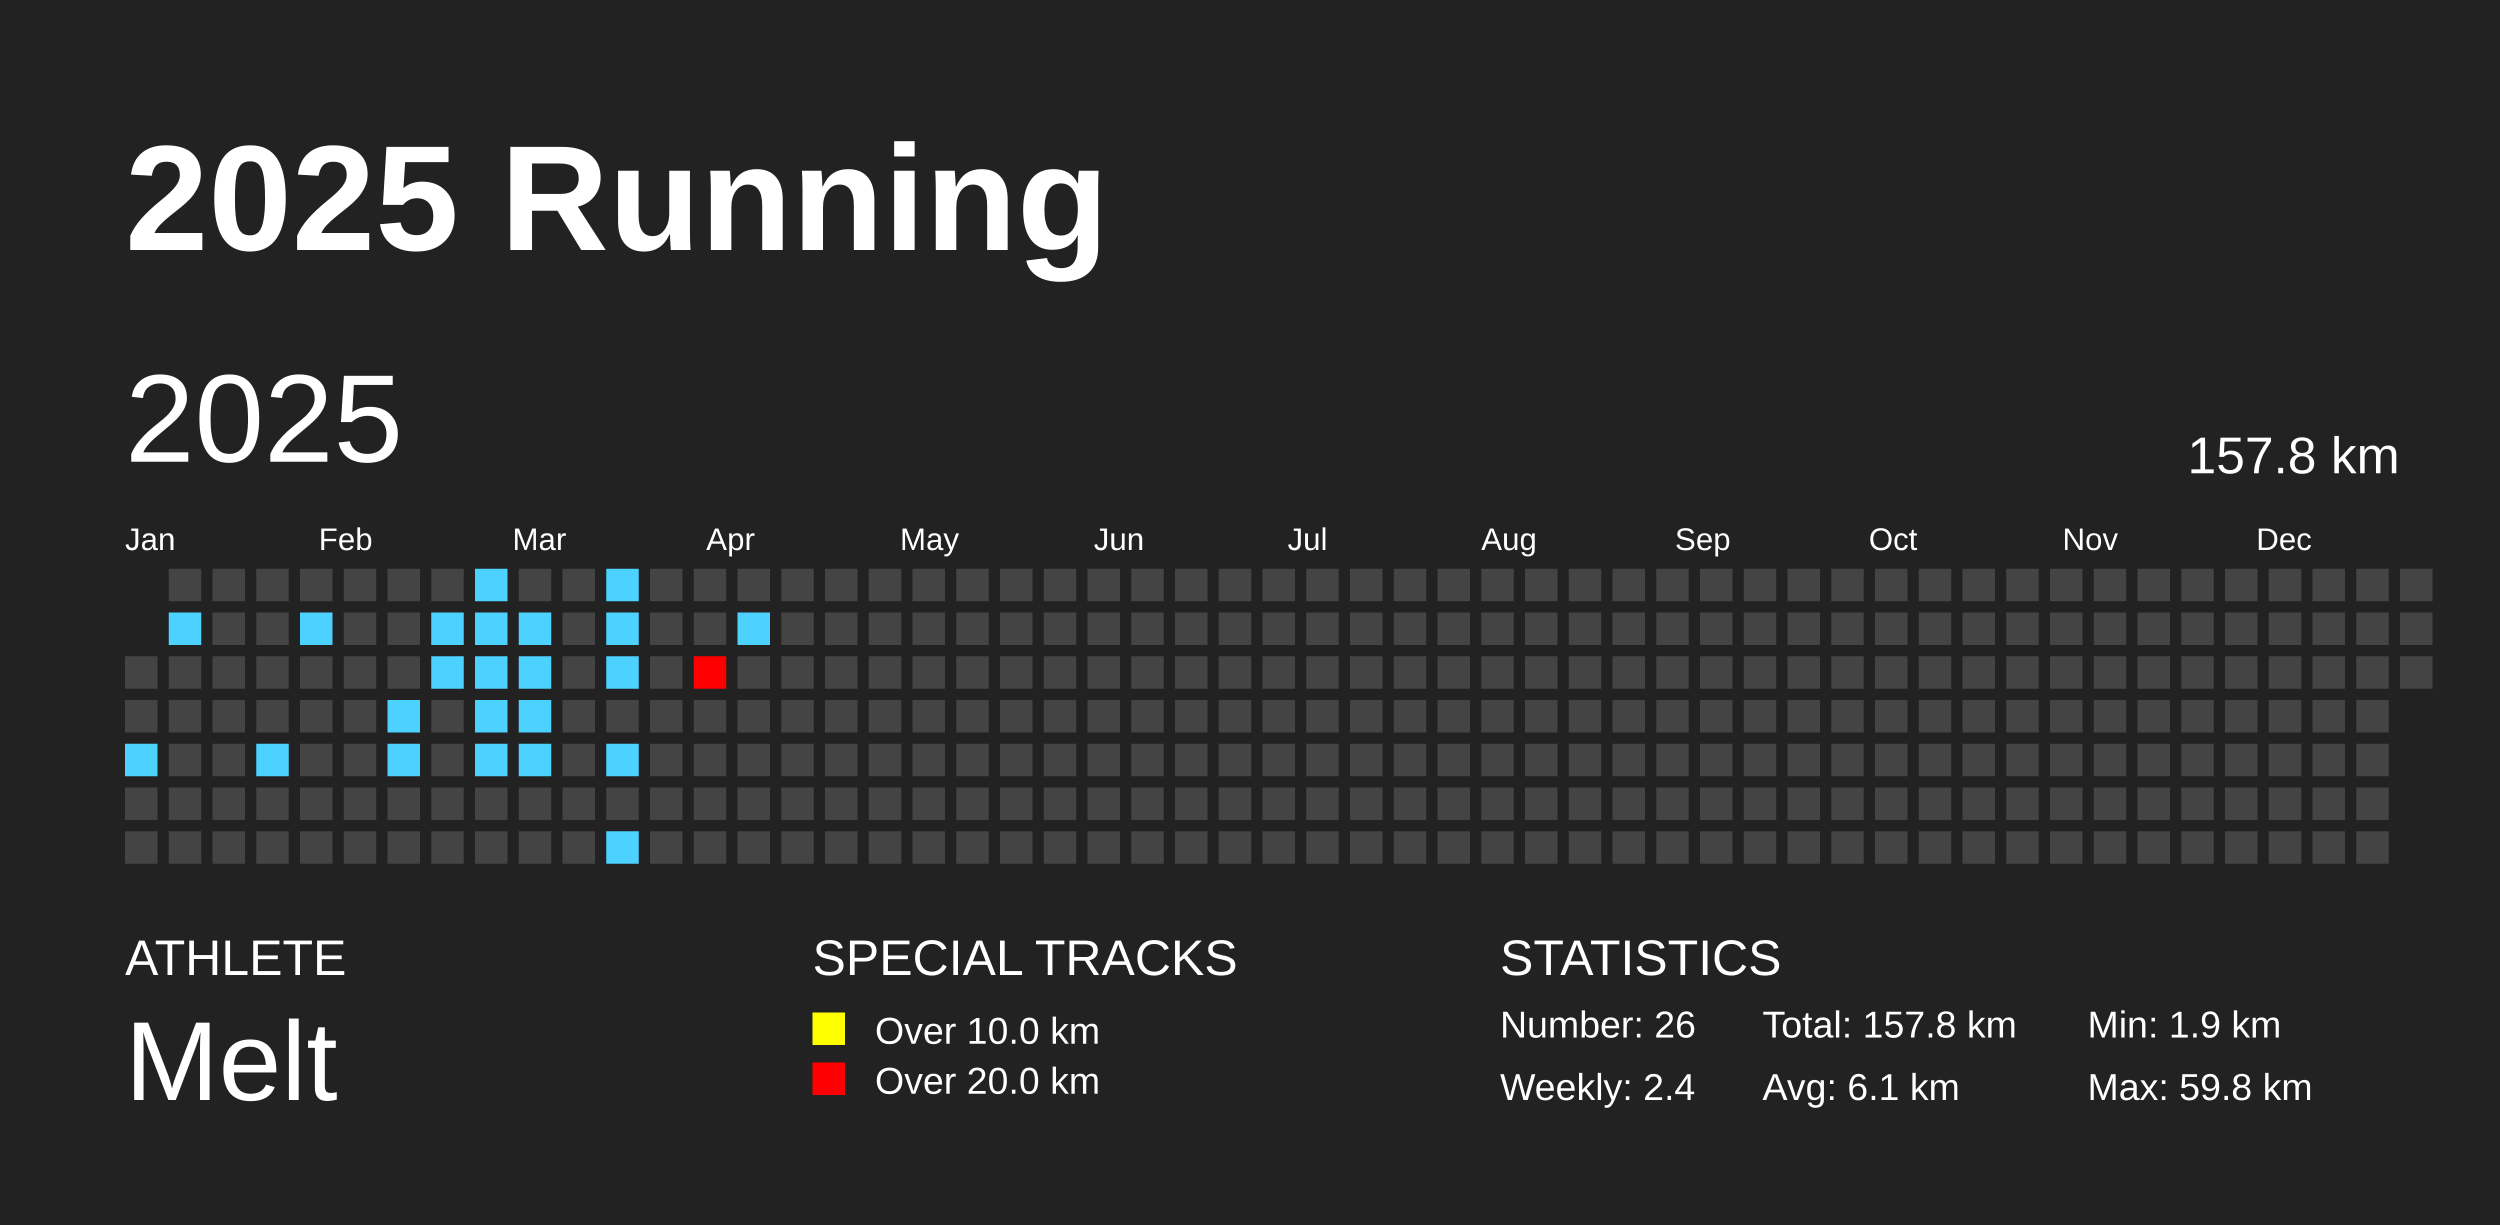
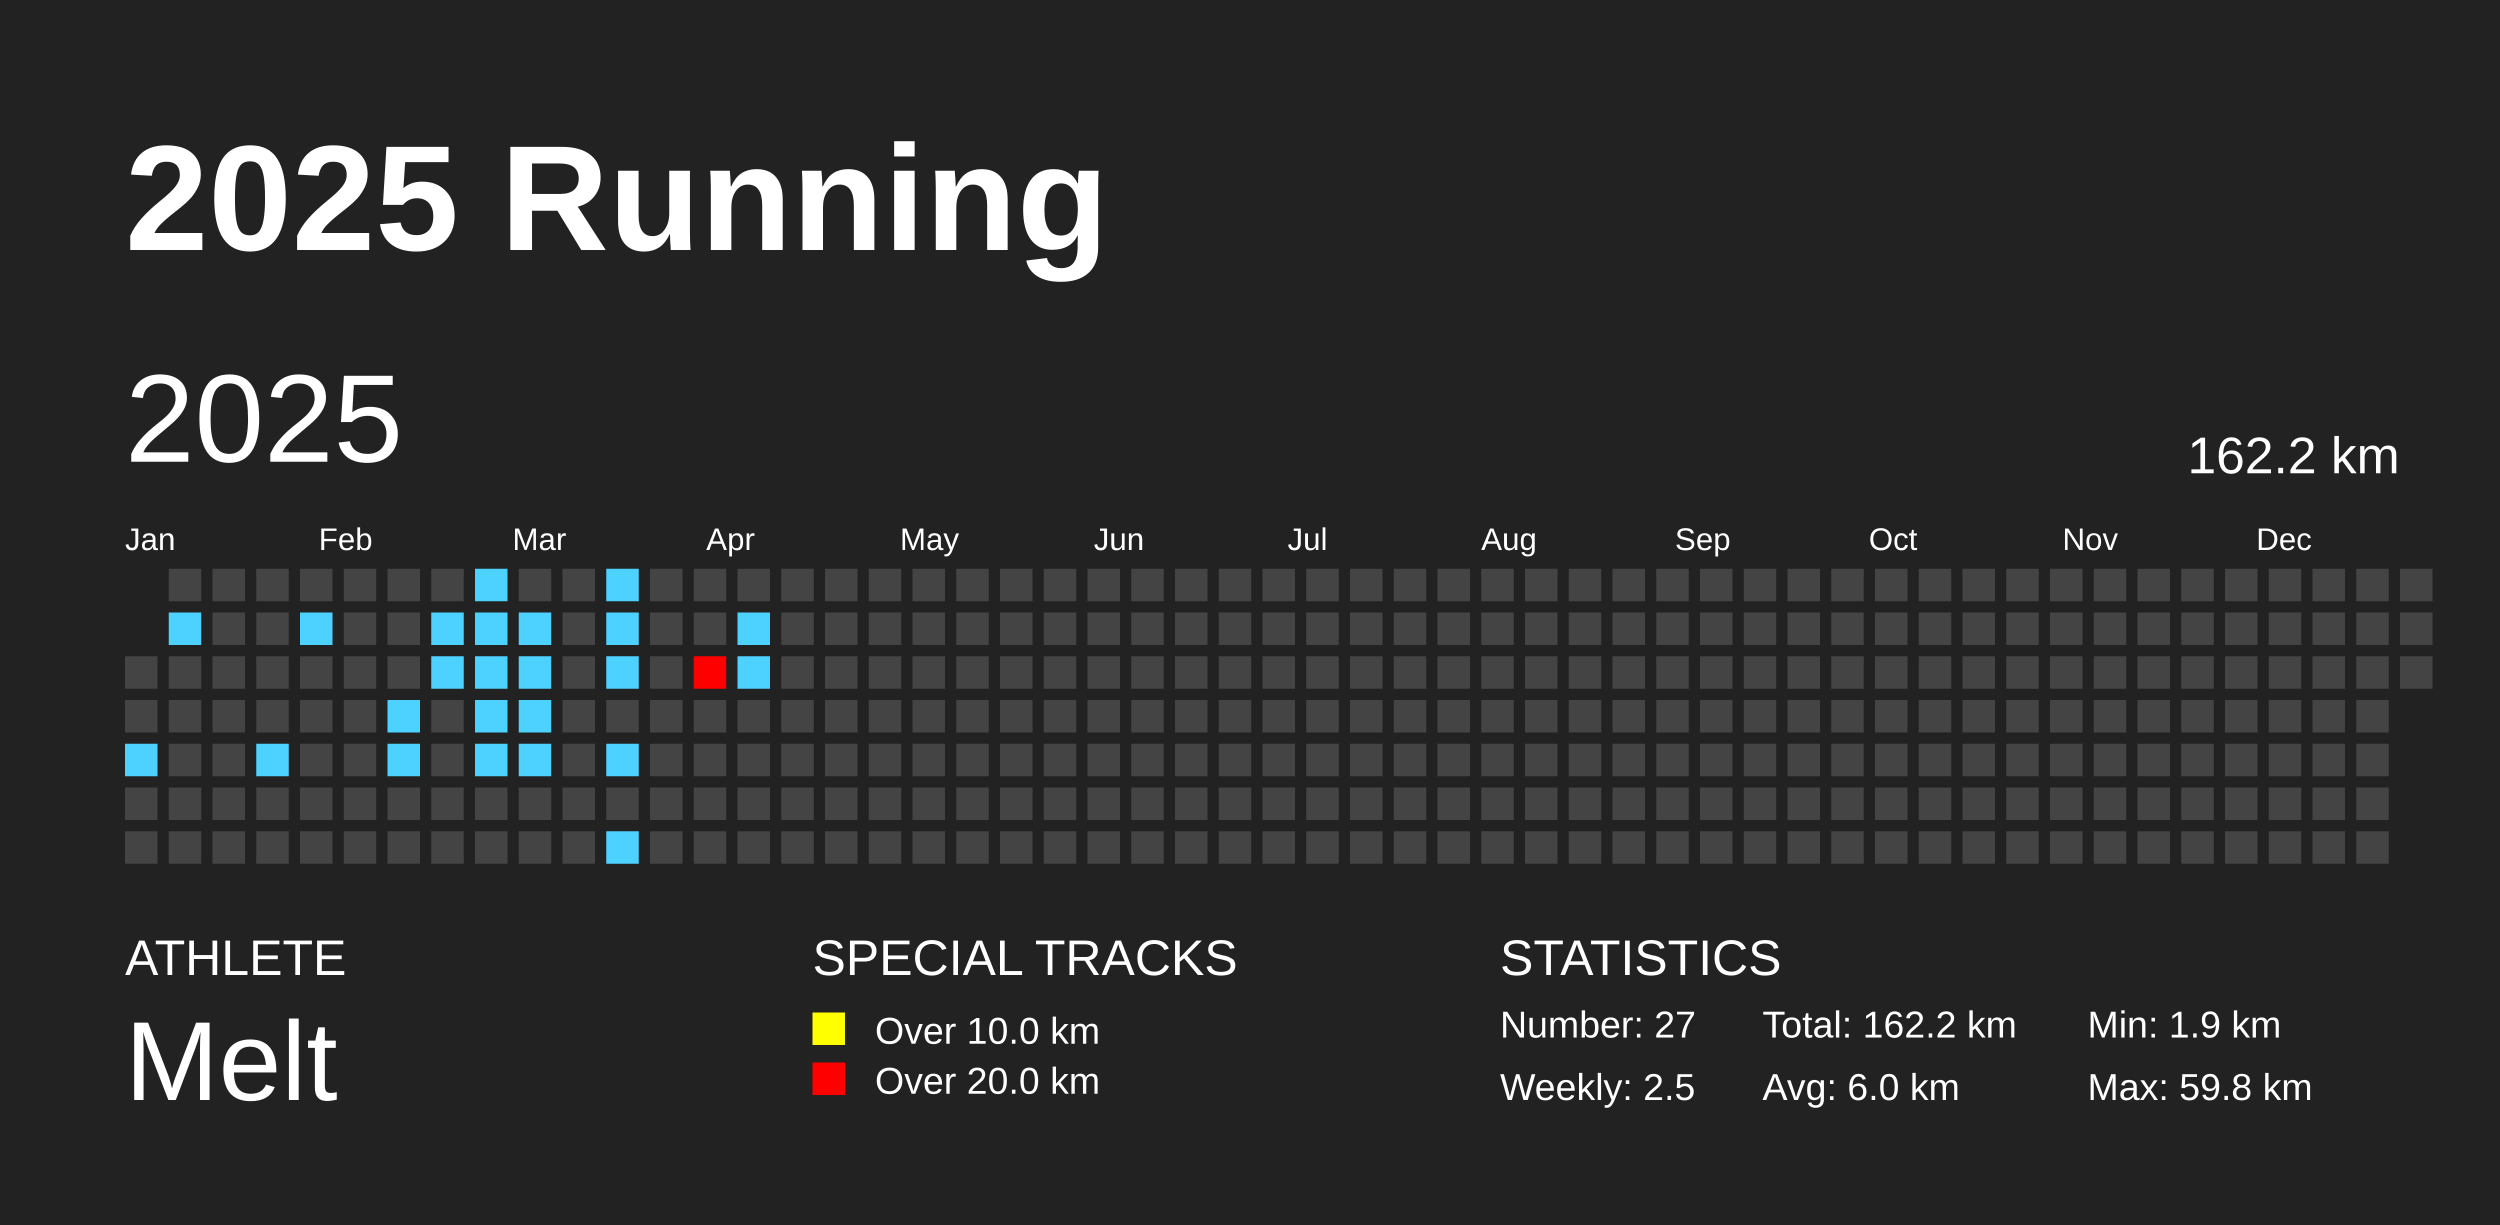
<svg xmlns="http://www.w3.org/2000/svg" baseProfile="full" height="98mm" version="1.1" viewBox="0,0,200,98" width="200mm">
  <defs />
  <rect fill="#222222" height="98" width="200" x="0" y="0" />
  <text fill="#FFFFFF" style="font-size:12px; font-family:Arial; font-weight:bold;" x="10" y="20">2025 Running</text>
  <text fill="#FFFFFF" style="font-size:4px; font-family:Arial" x="10" y="78">ATHLETE</text>
  <text fill="#FFFFFF" style="font-size:9px; font-family:Arial" x="10" y="88">Melt</text>
  <text fill="#FFFFFF" style="font-size:4px; font-family:Arial" x="65" y="78">SPECIAL TRACKS</text>
  <rect fill="yellow" height="2.6" width="2.6" x="65" y="81" />
  <text fill="#FFFFFF" style="font-size:3px; font-family:Arial" x="70" y="83.5">Over 10.0 km</text>
  <rect fill="red" height="2.6" width="2.6" x="65" y="85" />
  <text fill="#FFFFFF" style="font-size:3px; font-family:Arial" x="70" y="87.5">Over 20.0 km</text>
  <text fill="#FFFFFF" style="font-size:4px; font-family:Arial" x="120" y="78">STATISTICS</text>
-   <text fill="#FFFFFF" style="font-size:3px; font-family:Arial" x="120" y="83">Number: 26</text>
-   <text fill="#FFFFFF" style="font-size:3px; font-family:Arial" x="120" y="88">Weekly: 2.4</text>
-   <text fill="#FFFFFF" style="font-size:3px; font-family:Arial" x="141" y="83">Total: 157.8 km</text>
-   <text fill="#FFFFFF" style="font-size:3px; font-family:Arial" x="141" y="88">Avg: 6.1 km</text>
+   <text fill="#FFFFFF" style="font-size:3px; font-family:Arial" x="120" y="83">Number: 27</text>
+   <text fill="#FFFFFF" style="font-size:3px; font-family:Arial" x="120" y="88">Weekly: 2.5</text>
+   <text fill="#FFFFFF" style="font-size:3px; font-family:Arial" x="141" y="83">Total: 162.2 km</text>
+   <text fill="#FFFFFF" style="font-size:3px; font-family:Arial" x="141" y="88">Avg: 6.0 km</text>
  <text fill="#FFFFFF" style="font-size:3px; font-family:Arial" x="167" y="83">Min: 1.9 km</text>
  <text fill="#FFFFFF" style="font-size:3px; font-family:Arial" x="167" y="88">Max: 59.8 km</text>
  <text dominant-baseline="hanging" fill="#FFFFFF" style="font-size:10.0px; font-family:Arial;" x="10" y="30">2025</text>
-   <text dominant-baseline="hanging" fill="#FFFFFF" style="font-size:4.125px; font-family:Arial;" x="175" y="35">157.8 km</text>
+   <text dominant-baseline="hanging" fill="#FFFFFF" style="font-size:4.125px; font-family:Arial;" x="175" y="35">162.2 km</text>
  <text fill="#FFFFFF" style="font-size:2.5px; font-family:Arial" x="10.0" y="44">Jan</text>
  <text fill="#FFFFFF" style="font-size:2.5px; font-family:Arial" x="25.5" y="44">Feb</text>
  <text fill="#FFFFFF" style="font-size:2.5px; font-family:Arial" x="41.0" y="44">Mar</text>
  <text fill="#FFFFFF" style="font-size:2.5px; font-family:Arial" x="56.5" y="44">Apr</text>
  <text fill="#FFFFFF" style="font-size:2.5px; font-family:Arial" x="72.0" y="44">May</text>
  <text fill="#FFFFFF" style="font-size:2.5px; font-family:Arial" x="87.5" y="44">Jun</text>
  <text fill="#FFFFFF" style="font-size:2.5px; font-family:Arial" x="103.0" y="44">Jul</text>
  <text fill="#FFFFFF" style="font-size:2.5px; font-family:Arial" x="118.5" y="44">Aug</text>
  <text fill="#FFFFFF" style="font-size:2.5px; font-family:Arial" x="134.0" y="44">Sep</text>
  <text fill="#FFFFFF" style="font-size:2.5px; font-family:Arial" x="149.5" y="44">Oct</text>
  <text fill="#FFFFFF" style="font-size:2.5px; font-family:Arial" x="165.0" y="44">Nov</text>
  <text fill="#FFFFFF" style="font-size:2.5px; font-family:Arial" x="180.5" y="44">Dec</text>
  <rect fill="#444444" height="2.6" width="2.6" x="10.0" y="52.5" />
  <rect fill="#444444" height="2.6" width="2.6" x="10.0" y="56.0" />
  <rect fill="#4dd2ff" height="2.6" width="2.6" x="10.0" y="59.5" />
  <rect fill="#444444" height="2.6" width="2.6" x="10.0" y="63.0" />
  <rect fill="#444444" height="2.6" width="2.6" x="10.0" y="66.5" />
  <rect fill="#444444" height="2.6" width="2.6" x="13.5" y="45.5" />
  <rect fill="#4dd2ff" height="2.6" width="2.6" x="13.5" y="49.0" />
  <rect fill="#444444" height="2.6" width="2.6" x="13.5" y="52.5" />
  <rect fill="#444444" height="2.6" width="2.6" x="13.5" y="56.0" />
  <rect fill="#444444" height="2.6" width="2.6" x="13.5" y="59.5" />
  <rect fill="#444444" height="2.6" width="2.6" x="13.5" y="63.0" />
  <rect fill="#444444" height="2.6" width="2.6" x="13.5" y="66.5" />
  <rect fill="#444444" height="2.6" width="2.6" x="17.0" y="45.5" />
  <rect fill="#444444" height="2.6" width="2.6" x="17.0" y="49.0" />
  <rect fill="#444444" height="2.6" width="2.6" x="17.0" y="52.5" />
  <rect fill="#444444" height="2.6" width="2.6" x="17.0" y="56.0" />
  <rect fill="#444444" height="2.6" width="2.6" x="17.0" y="59.5" />
  <rect fill="#444444" height="2.6" width="2.6" x="17.0" y="63.0" />
  <rect fill="#444444" height="2.6" width="2.6" x="17.0" y="66.5" />
  <rect fill="#444444" height="2.6" width="2.6" x="20.5" y="45.5" />
  <rect fill="#444444" height="2.6" width="2.6" x="20.5" y="49.0" />
  <rect fill="#444444" height="2.6" width="2.6" x="20.5" y="52.5" />
  <rect fill="#444444" height="2.6" width="2.6" x="20.5" y="56.0" />
  <rect fill="#4dd2ff" height="2.6" width="2.6" x="20.5" y="59.5" />
  <rect fill="#444444" height="2.6" width="2.6" x="20.5" y="63.0" />
  <rect fill="#444444" height="2.6" width="2.6" x="20.5" y="66.5" />
  <rect fill="#444444" height="2.6" width="2.6" x="24.0" y="45.5" />
  <rect fill="#4dd2ff" height="2.6" width="2.6" x="24.0" y="49.0" />
  <rect fill="#444444" height="2.6" width="2.6" x="24.0" y="52.5" />
  <rect fill="#444444" height="2.6" width="2.6" x="24.0" y="56.0" />
  <rect fill="#444444" height="2.6" width="2.6" x="24.0" y="59.5" />
  <rect fill="#444444" height="2.6" width="2.6" x="24.0" y="63.0" />
  <rect fill="#444444" height="2.6" width="2.6" x="24.0" y="66.5" />
  <rect fill="#444444" height="2.6" width="2.6" x="27.5" y="45.5" />
  <rect fill="#444444" height="2.6" width="2.6" x="27.5" y="49.0" />
  <rect fill="#444444" height="2.6" width="2.6" x="27.5" y="52.5" />
  <rect fill="#444444" height="2.6" width="2.6" x="27.5" y="56.0" />
  <rect fill="#444444" height="2.6" width="2.6" x="27.5" y="59.5" />
  <rect fill="#444444" height="2.6" width="2.6" x="27.5" y="63.0" />
  <rect fill="#444444" height="2.6" width="2.6" x="27.5" y="66.5" />
  <rect fill="#444444" height="2.6" width="2.6" x="31.0" y="45.5" />
  <rect fill="#444444" height="2.6" width="2.6" x="31.0" y="49.0" />
  <rect fill="#444444" height="2.6" width="2.6" x="31.0" y="52.5" />
  <rect fill="#4dd2ff" height="2.6" width="2.6" x="31.0" y="56.0" />
  <rect fill="#4dd2ff" height="2.6" width="2.6" x="31.0" y="59.5" />
  <rect fill="#444444" height="2.6" width="2.6" x="31.0" y="63.0" />
  <rect fill="#444444" height="2.6" width="2.6" x="31.0" y="66.5" />
  <rect fill="#444444" height="2.6" width="2.6" x="34.5" y="45.5" />
  <rect fill="#4dd2ff" height="2.6" width="2.6" x="34.5" y="49.0" />
  <rect fill="#4dd2ff" height="2.6" width="2.6" x="34.5" y="52.5" />
  <rect fill="#444444" height="2.6" width="2.6" x="34.5" y="56.0" />
  <rect fill="#444444" height="2.6" width="2.6" x="34.5" y="59.5" />
  <rect fill="#444444" height="2.6" width="2.6" x="34.5" y="63.0" />
  <rect fill="#444444" height="2.6" width="2.6" x="34.5" y="66.5" />
  <rect fill="#4dd2ff" height="2.6" width="2.6" x="38.0" y="45.5" />
  <rect fill="#4dd2ff" height="2.6" width="2.6" x="38.0" y="49.0" />
  <rect fill="#4dd2ff" height="2.6" width="2.6" x="38.0" y="52.5" />
  <rect fill="#4dd2ff" height="2.6" width="2.6" x="38.0" y="56.0" />
  <rect fill="#4dd2ff" height="2.6" width="2.6" x="38.0" y="59.5" />
  <rect fill="#444444" height="2.6" width="2.6" x="38.0" y="63.0" />
  <rect fill="#444444" height="2.6" width="2.6" x="38.0" y="66.5" />
  <rect fill="#444444" height="2.6" width="2.6" x="41.5" y="45.5" />
  <rect fill="#4dd2ff" height="2.6" width="2.6" x="41.5" y="49.0" />
  <rect fill="#4dd2ff" height="2.6" width="2.6" x="41.5" y="52.5" />
  <rect fill="#4dd2ff" height="2.6" width="2.6" x="41.5" y="56.0" />
  <rect fill="#4dd2ff" height="2.6" width="2.6" x="41.5" y="59.5" />
  <rect fill="#444444" height="2.6" width="2.6" x="41.5" y="63.0" />
  <rect fill="#444444" height="2.6" width="2.6" x="41.5" y="66.5" />
  <rect fill="#444444" height="2.6" width="2.6" x="45.0" y="45.5" />
  <rect fill="#444444" height="2.6" width="2.6" x="45.0" y="49.0" />
  <rect fill="#444444" height="2.6" width="2.6" x="45.0" y="52.5" />
  <rect fill="#444444" height="2.6" width="2.6" x="45.0" y="56.0" />
  <rect fill="#444444" height="2.6" width="2.6" x="45.0" y="59.5" />
  <rect fill="#444444" height="2.6" width="2.6" x="45.0" y="63.0" />
  <rect fill="#444444" height="2.6" width="2.6" x="45.0" y="66.5" />
  <rect fill="#4dd2ff" height="2.6" width="2.6" x="48.5" y="45.5" />
  <rect fill="#4dd2ff" height="2.6" width="2.6" x="48.5" y="49.0" />
  <rect fill="#4dd2ff" height="2.6" width="2.6" x="48.5" y="52.5" />
  <rect fill="#444444" height="2.6" width="2.6" x="48.5" y="56.0" />
  <rect fill="#4dd2ff" height="2.6" width="2.6" x="48.5" y="59.5" />
  <rect fill="#444444" height="2.6" width="2.6" x="48.5" y="63.0" />
  <rect fill="#4dd2ff" height="2.6" width="2.6" x="48.5" y="66.5" />
  <rect fill="#444444" height="2.6" width="2.6" x="52.0" y="45.5" />
  <rect fill="#444444" height="2.6" width="2.6" x="52.0" y="49.0" />
  <rect fill="#444444" height="2.6" width="2.6" x="52.0" y="52.5" />
  <rect fill="#444444" height="2.6" width="2.6" x="52.0" y="56.0" />
  <rect fill="#444444" height="2.6" width="2.6" x="52.0" y="59.5" />
  <rect fill="#444444" height="2.6" width="2.6" x="52.0" y="63.0" />
  <rect fill="#444444" height="2.6" width="2.6" x="52.0" y="66.5" />
  <rect fill="#444444" height="2.6" width="2.6" x="55.5" y="45.5" />
  <rect fill="#444444" height="2.6" width="2.6" x="55.5" y="49.0" />
  <rect fill="red" height="2.6" width="2.6" x="55.5" y="52.5" />
  <rect fill="#444444" height="2.6" width="2.6" x="55.5" y="56.0" />
  <rect fill="#444444" height="2.6" width="2.6" x="55.5" y="59.5" />
  <rect fill="#444444" height="2.6" width="2.6" x="55.5" y="63.0" />
  <rect fill="#444444" height="2.6" width="2.6" x="55.5" y="66.5" />
  <rect fill="#444444" height="2.6" width="2.6" x="59.0" y="45.5" />
  <rect fill="#4dd2ff" height="2.6" width="2.6" x="59.0" y="49.0" />
-   <rect fill="#444444" height="2.6" width="2.6" x="59.0" y="52.5" />
+   <rect fill="#4dd2ff" height="2.6" width="2.6" x="59.0" y="52.5" />
  <rect fill="#444444" height="2.6" width="2.6" x="59.0" y="56.0" />
  <rect fill="#444444" height="2.6" width="2.6" x="59.0" y="59.5" />
  <rect fill="#444444" height="2.6" width="2.6" x="59.0" y="63.0" />
  <rect fill="#444444" height="2.6" width="2.6" x="59.0" y="66.5" />
  <rect fill="#444444" height="2.6" width="2.6" x="62.5" y="45.5" />
  <rect fill="#444444" height="2.6" width="2.6" x="62.5" y="49.0" />
  <rect fill="#444444" height="2.6" width="2.6" x="62.5" y="52.5" />
  <rect fill="#444444" height="2.6" width="2.6" x="62.5" y="56.0" />
  <rect fill="#444444" height="2.6" width="2.6" x="62.5" y="59.5" />
  <rect fill="#444444" height="2.6" width="2.6" x="62.5" y="63.0" />
  <rect fill="#444444" height="2.6" width="2.6" x="62.5" y="66.5" />
  <rect fill="#444444" height="2.6" width="2.6" x="66.0" y="45.5" />
  <rect fill="#444444" height="2.6" width="2.6" x="66.0" y="49.0" />
  <rect fill="#444444" height="2.6" width="2.6" x="66.0" y="52.5" />
  <rect fill="#444444" height="2.6" width="2.6" x="66.0" y="56.0" />
  <rect fill="#444444" height="2.6" width="2.6" x="66.0" y="59.5" />
  <rect fill="#444444" height="2.6" width="2.6" x="66.0" y="63.0" />
  <rect fill="#444444" height="2.6" width="2.6" x="66.0" y="66.5" />
  <rect fill="#444444" height="2.6" width="2.6" x="69.5" y="45.5" />
  <rect fill="#444444" height="2.6" width="2.6" x="69.5" y="49.0" />
  <rect fill="#444444" height="2.6" width="2.6" x="69.5" y="52.5" />
  <rect fill="#444444" height="2.6" width="2.6" x="69.5" y="56.0" />
  <rect fill="#444444" height="2.6" width="2.6" x="69.5" y="59.5" />
  <rect fill="#444444" height="2.6" width="2.6" x="69.5" y="63.0" />
  <rect fill="#444444" height="2.6" width="2.6" x="69.5" y="66.5" />
  <rect fill="#444444" height="2.6" width="2.6" x="73.0" y="45.5" />
  <rect fill="#444444" height="2.6" width="2.6" x="73.0" y="49.0" />
  <rect fill="#444444" height="2.6" width="2.6" x="73.0" y="52.5" />
  <rect fill="#444444" height="2.6" width="2.6" x="73.0" y="56.0" />
  <rect fill="#444444" height="2.6" width="2.6" x="73.0" y="59.5" />
  <rect fill="#444444" height="2.6" width="2.6" x="73.0" y="63.0" />
  <rect fill="#444444" height="2.6" width="2.6" x="73.0" y="66.5" />
  <rect fill="#444444" height="2.6" width="2.6" x="76.5" y="45.5" />
  <rect fill="#444444" height="2.6" width="2.6" x="76.5" y="49.0" />
  <rect fill="#444444" height="2.6" width="2.6" x="76.5" y="52.5" />
  <rect fill="#444444" height="2.6" width="2.6" x="76.5" y="56.0" />
  <rect fill="#444444" height="2.6" width="2.6" x="76.5" y="59.5" />
  <rect fill="#444444" height="2.6" width="2.6" x="76.5" y="63.0" />
  <rect fill="#444444" height="2.6" width="2.6" x="76.5" y="66.5" />
  <rect fill="#444444" height="2.6" width="2.6" x="80.0" y="45.5" />
  <rect fill="#444444" height="2.6" width="2.6" x="80.0" y="49.0" />
  <rect fill="#444444" height="2.6" width="2.6" x="80.0" y="52.5" />
  <rect fill="#444444" height="2.6" width="2.6" x="80.0" y="56.0" />
  <rect fill="#444444" height="2.6" width="2.6" x="80.0" y="59.5" />
  <rect fill="#444444" height="2.6" width="2.6" x="80.0" y="63.0" />
  <rect fill="#444444" height="2.6" width="2.6" x="80.0" y="66.5" />
  <rect fill="#444444" height="2.6" width="2.6" x="83.5" y="45.5" />
  <rect fill="#444444" height="2.6" width="2.6" x="83.5" y="49.0" />
  <rect fill="#444444" height="2.6" width="2.6" x="83.5" y="52.5" />
  <rect fill="#444444" height="2.6" width="2.6" x="83.5" y="56.0" />
  <rect fill="#444444" height="2.6" width="2.6" x="83.5" y="59.5" />
  <rect fill="#444444" height="2.6" width="2.6" x="83.5" y="63.0" />
  <rect fill="#444444" height="2.6" width="2.6" x="83.5" y="66.5" />
  <rect fill="#444444" height="2.6" width="2.6" x="87.0" y="45.5" />
  <rect fill="#444444" height="2.6" width="2.6" x="87.0" y="49.0" />
  <rect fill="#444444" height="2.6" width="2.6" x="87.0" y="52.5" />
  <rect fill="#444444" height="2.6" width="2.6" x="87.0" y="56.0" />
  <rect fill="#444444" height="2.6" width="2.6" x="87.0" y="59.5" />
  <rect fill="#444444" height="2.6" width="2.6" x="87.0" y="63.0" />
  <rect fill="#444444" height="2.6" width="2.6" x="87.0" y="66.5" />
  <rect fill="#444444" height="2.6" width="2.6" x="90.5" y="45.5" />
  <rect fill="#444444" height="2.6" width="2.6" x="90.5" y="49.0" />
  <rect fill="#444444" height="2.6" width="2.6" x="90.5" y="52.5" />
  <rect fill="#444444" height="2.6" width="2.6" x="90.5" y="56.0" />
  <rect fill="#444444" height="2.6" width="2.6" x="90.5" y="59.5" />
  <rect fill="#444444" height="2.6" width="2.6" x="90.5" y="63.0" />
  <rect fill="#444444" height="2.6" width="2.6" x="90.5" y="66.5" />
  <rect fill="#444444" height="2.6" width="2.6" x="94.0" y="45.5" />
  <rect fill="#444444" height="2.6" width="2.6" x="94.0" y="49.0" />
  <rect fill="#444444" height="2.6" width="2.6" x="94.0" y="52.5" />
  <rect fill="#444444" height="2.6" width="2.6" x="94.0" y="56.0" />
  <rect fill="#444444" height="2.6" width="2.6" x="94.0" y="59.5" />
  <rect fill="#444444" height="2.6" width="2.6" x="94.0" y="63.0" />
  <rect fill="#444444" height="2.6" width="2.6" x="94.0" y="66.5" />
  <rect fill="#444444" height="2.6" width="2.6" x="97.5" y="45.5" />
  <rect fill="#444444" height="2.6" width="2.6" x="97.5" y="49.0" />
  <rect fill="#444444" height="2.6" width="2.6" x="97.5" y="52.5" />
  <rect fill="#444444" height="2.6" width="2.6" x="97.5" y="56.0" />
  <rect fill="#444444" height="2.6" width="2.6" x="97.5" y="59.5" />
  <rect fill="#444444" height="2.6" width="2.6" x="97.5" y="63.0" />
  <rect fill="#444444" height="2.6" width="2.6" x="97.5" y="66.5" />
  <rect fill="#444444" height="2.6" width="2.6" x="101.0" y="45.5" />
  <rect fill="#444444" height="2.6" width="2.6" x="101.0" y="49.0" />
  <rect fill="#444444" height="2.6" width="2.6" x="101.0" y="52.5" />
  <rect fill="#444444" height="2.6" width="2.6" x="101.0" y="56.0" />
  <rect fill="#444444" height="2.6" width="2.6" x="101.0" y="59.5" />
  <rect fill="#444444" height="2.6" width="2.6" x="101.0" y="63.0" />
  <rect fill="#444444" height="2.6" width="2.6" x="101.0" y="66.5" />
  <rect fill="#444444" height="2.6" width="2.6" x="104.5" y="45.5" />
  <rect fill="#444444" height="2.6" width="2.6" x="104.5" y="49.0" />
  <rect fill="#444444" height="2.6" width="2.6" x="104.5" y="52.5" />
  <rect fill="#444444" height="2.6" width="2.6" x="104.5" y="56.0" />
  <rect fill="#444444" height="2.6" width="2.6" x="104.5" y="59.5" />
  <rect fill="#444444" height="2.6" width="2.6" x="104.5" y="63.0" />
  <rect fill="#444444" height="2.6" width="2.6" x="104.5" y="66.5" />
  <rect fill="#444444" height="2.6" width="2.6" x="108.0" y="45.5" />
  <rect fill="#444444" height="2.6" width="2.6" x="108.0" y="49.0" />
  <rect fill="#444444" height="2.6" width="2.6" x="108.0" y="52.5" />
  <rect fill="#444444" height="2.6" width="2.6" x="108.0" y="56.0" />
  <rect fill="#444444" height="2.6" width="2.6" x="108.0" y="59.5" />
  <rect fill="#444444" height="2.6" width="2.6" x="108.0" y="63.0" />
  <rect fill="#444444" height="2.6" width="2.6" x="108.0" y="66.5" />
  <rect fill="#444444" height="2.6" width="2.6" x="111.5" y="45.5" />
  <rect fill="#444444" height="2.6" width="2.6" x="111.5" y="49.0" />
  <rect fill="#444444" height="2.6" width="2.6" x="111.5" y="52.5" />
  <rect fill="#444444" height="2.6" width="2.6" x="111.5" y="56.0" />
  <rect fill="#444444" height="2.6" width="2.6" x="111.5" y="59.5" />
  <rect fill="#444444" height="2.6" width="2.6" x="111.5" y="63.0" />
  <rect fill="#444444" height="2.6" width="2.6" x="111.5" y="66.5" />
  <rect fill="#444444" height="2.6" width="2.6" x="115.0" y="45.5" />
  <rect fill="#444444" height="2.6" width="2.6" x="115.0" y="49.0" />
  <rect fill="#444444" height="2.6" width="2.6" x="115.0" y="52.5" />
  <rect fill="#444444" height="2.6" width="2.6" x="115.0" y="56.0" />
  <rect fill="#444444" height="2.6" width="2.6" x="115.0" y="59.5" />
  <rect fill="#444444" height="2.6" width="2.6" x="115.0" y="63.0" />
  <rect fill="#444444" height="2.6" width="2.6" x="115.0" y="66.5" />
  <rect fill="#444444" height="2.6" width="2.6" x="118.5" y="45.5" />
  <rect fill="#444444" height="2.6" width="2.6" x="118.5" y="49.0" />
  <rect fill="#444444" height="2.6" width="2.6" x="118.5" y="52.5" />
  <rect fill="#444444" height="2.6" width="2.6" x="118.5" y="56.0" />
  <rect fill="#444444" height="2.6" width="2.6" x="118.5" y="59.5" />
  <rect fill="#444444" height="2.6" width="2.6" x="118.5" y="63.0" />
  <rect fill="#444444" height="2.6" width="2.6" x="118.5" y="66.5" />
  <rect fill="#444444" height="2.6" width="2.6" x="122.0" y="45.5" />
  <rect fill="#444444" height="2.6" width="2.6" x="122.0" y="49.0" />
  <rect fill="#444444" height="2.6" width="2.6" x="122.0" y="52.5" />
  <rect fill="#444444" height="2.6" width="2.6" x="122.0" y="56.0" />
  <rect fill="#444444" height="2.6" width="2.6" x="122.0" y="59.5" />
  <rect fill="#444444" height="2.6" width="2.6" x="122.0" y="63.0" />
  <rect fill="#444444" height="2.6" width="2.6" x="122.0" y="66.5" />
  <rect fill="#444444" height="2.6" width="2.6" x="125.5" y="45.5" />
  <rect fill="#444444" height="2.6" width="2.6" x="125.5" y="49.0" />
  <rect fill="#444444" height="2.6" width="2.6" x="125.5" y="52.5" />
  <rect fill="#444444" height="2.6" width="2.6" x="125.5" y="56.0" />
  <rect fill="#444444" height="2.6" width="2.6" x="125.5" y="59.5" />
  <rect fill="#444444" height="2.6" width="2.6" x="125.5" y="63.0" />
  <rect fill="#444444" height="2.6" width="2.6" x="125.5" y="66.5" />
  <rect fill="#444444" height="2.6" width="2.6" x="129.0" y="45.5" />
  <rect fill="#444444" height="2.6" width="2.6" x="129.0" y="49.0" />
  <rect fill="#444444" height="2.6" width="2.6" x="129.0" y="52.5" />
  <rect fill="#444444" height="2.6" width="2.6" x="129.0" y="56.0" />
  <rect fill="#444444" height="2.6" width="2.6" x="129.0" y="59.5" />
  <rect fill="#444444" height="2.6" width="2.6" x="129.0" y="63.0" />
  <rect fill="#444444" height="2.6" width="2.6" x="129.0" y="66.5" />
  <rect fill="#444444" height="2.6" width="2.6" x="132.5" y="45.5" />
  <rect fill="#444444" height="2.6" width="2.6" x="132.5" y="49.0" />
  <rect fill="#444444" height="2.6" width="2.6" x="132.5" y="52.5" />
  <rect fill="#444444" height="2.6" width="2.6" x="132.5" y="56.0" />
  <rect fill="#444444" height="2.6" width="2.6" x="132.5" y="59.5" />
  <rect fill="#444444" height="2.6" width="2.6" x="132.5" y="63.0" />
  <rect fill="#444444" height="2.6" width="2.6" x="132.5" y="66.5" />
  <rect fill="#444444" height="2.6" width="2.6" x="136.0" y="45.5" />
  <rect fill="#444444" height="2.6" width="2.6" x="136.0" y="49.0" />
  <rect fill="#444444" height="2.6" width="2.6" x="136.0" y="52.5" />
  <rect fill="#444444" height="2.6" width="2.6" x="136.0" y="56.0" />
  <rect fill="#444444" height="2.6" width="2.6" x="136.0" y="59.5" />
  <rect fill="#444444" height="2.6" width="2.6" x="136.0" y="63.0" />
  <rect fill="#444444" height="2.6" width="2.6" x="136.0" y="66.5" />
  <rect fill="#444444" height="2.6" width="2.6" x="139.5" y="45.5" />
  <rect fill="#444444" height="2.6" width="2.6" x="139.5" y="49.0" />
  <rect fill="#444444" height="2.6" width="2.6" x="139.5" y="52.5" />
  <rect fill="#444444" height="2.6" width="2.6" x="139.5" y="56.0" />
  <rect fill="#444444" height="2.6" width="2.6" x="139.5" y="59.5" />
  <rect fill="#444444" height="2.6" width="2.6" x="139.5" y="63.0" />
  <rect fill="#444444" height="2.6" width="2.6" x="139.5" y="66.5" />
  <rect fill="#444444" height="2.6" width="2.6" x="143.0" y="45.5" />
  <rect fill="#444444" height="2.6" width="2.6" x="143.0" y="49.0" />
  <rect fill="#444444" height="2.6" width="2.6" x="143.0" y="52.5" />
  <rect fill="#444444" height="2.6" width="2.6" x="143.0" y="56.0" />
  <rect fill="#444444" height="2.6" width="2.6" x="143.0" y="59.5" />
  <rect fill="#444444" height="2.6" width="2.6" x="143.0" y="63.0" />
  <rect fill="#444444" height="2.6" width="2.6" x="143.0" y="66.5" />
  <rect fill="#444444" height="2.6" width="2.6" x="146.5" y="45.5" />
  <rect fill="#444444" height="2.6" width="2.6" x="146.5" y="49.0" />
  <rect fill="#444444" height="2.6" width="2.6" x="146.5" y="52.5" />
  <rect fill="#444444" height="2.6" width="2.6" x="146.5" y="56.0" />
  <rect fill="#444444" height="2.6" width="2.6" x="146.5" y="59.5" />
  <rect fill="#444444" height="2.6" width="2.6" x="146.5" y="63.0" />
  <rect fill="#444444" height="2.6" width="2.6" x="146.5" y="66.5" />
  <rect fill="#444444" height="2.6" width="2.6" x="150.0" y="45.5" />
  <rect fill="#444444" height="2.6" width="2.6" x="150.0" y="49.0" />
  <rect fill="#444444" height="2.6" width="2.6" x="150.0" y="52.5" />
  <rect fill="#444444" height="2.6" width="2.6" x="150.0" y="56.0" />
  <rect fill="#444444" height="2.6" width="2.6" x="150.0" y="59.5" />
  <rect fill="#444444" height="2.6" width="2.6" x="150.0" y="63.0" />
  <rect fill="#444444" height="2.6" width="2.6" x="150.0" y="66.5" />
  <rect fill="#444444" height="2.6" width="2.6" x="153.5" y="45.5" />
  <rect fill="#444444" height="2.6" width="2.6" x="153.5" y="49.0" />
  <rect fill="#444444" height="2.6" width="2.6" x="153.5" y="52.5" />
  <rect fill="#444444" height="2.6" width="2.6" x="153.5" y="56.0" />
  <rect fill="#444444" height="2.6" width="2.6" x="153.5" y="59.5" />
  <rect fill="#444444" height="2.6" width="2.6" x="153.5" y="63.0" />
  <rect fill="#444444" height="2.6" width="2.6" x="153.5" y="66.5" />
  <rect fill="#444444" height="2.6" width="2.6" x="157.0" y="45.5" />
  <rect fill="#444444" height="2.6" width="2.6" x="157.0" y="49.0" />
  <rect fill="#444444" height="2.6" width="2.6" x="157.0" y="52.5" />
  <rect fill="#444444" height="2.6" width="2.6" x="157.0" y="56.0" />
  <rect fill="#444444" height="2.6" width="2.6" x="157.0" y="59.5" />
  <rect fill="#444444" height="2.6" width="2.6" x="157.0" y="63.0" />
  <rect fill="#444444" height="2.6" width="2.6" x="157.0" y="66.5" />
  <rect fill="#444444" height="2.6" width="2.6" x="160.5" y="45.5" />
  <rect fill="#444444" height="2.6" width="2.6" x="160.5" y="49.0" />
  <rect fill="#444444" height="2.6" width="2.6" x="160.5" y="52.5" />
  <rect fill="#444444" height="2.6" width="2.6" x="160.5" y="56.0" />
  <rect fill="#444444" height="2.6" width="2.6" x="160.5" y="59.5" />
  <rect fill="#444444" height="2.6" width="2.6" x="160.5" y="63.0" />
  <rect fill="#444444" height="2.6" width="2.6" x="160.5" y="66.5" />
  <rect fill="#444444" height="2.6" width="2.6" x="164.0" y="45.5" />
  <rect fill="#444444" height="2.6" width="2.6" x="164.0" y="49.0" />
  <rect fill="#444444" height="2.6" width="2.6" x="164.0" y="52.5" />
  <rect fill="#444444" height="2.6" width="2.6" x="164.0" y="56.0" />
  <rect fill="#444444" height="2.6" width="2.6" x="164.0" y="59.5" />
  <rect fill="#444444" height="2.6" width="2.6" x="164.0" y="63.0" />
  <rect fill="#444444" height="2.6" width="2.6" x="164.0" y="66.5" />
  <rect fill="#444444" height="2.6" width="2.6" x="167.5" y="45.5" />
  <rect fill="#444444" height="2.6" width="2.6" x="167.5" y="49.0" />
  <rect fill="#444444" height="2.6" width="2.6" x="167.5" y="52.5" />
  <rect fill="#444444" height="2.6" width="2.6" x="167.5" y="56.0" />
  <rect fill="#444444" height="2.6" width="2.6" x="167.5" y="59.5" />
  <rect fill="#444444" height="2.6" width="2.6" x="167.5" y="63.0" />
  <rect fill="#444444" height="2.6" width="2.6" x="167.5" y="66.5" />
  <rect fill="#444444" height="2.6" width="2.6" x="171.0" y="45.5" />
  <rect fill="#444444" height="2.6" width="2.6" x="171.0" y="49.0" />
  <rect fill="#444444" height="2.6" width="2.6" x="171.0" y="52.5" />
  <rect fill="#444444" height="2.6" width="2.6" x="171.0" y="56.0" />
  <rect fill="#444444" height="2.6" width="2.6" x="171.0" y="59.5" />
  <rect fill="#444444" height="2.6" width="2.6" x="171.0" y="63.0" />
  <rect fill="#444444" height="2.6" width="2.6" x="171.0" y="66.5" />
  <rect fill="#444444" height="2.6" width="2.6" x="174.5" y="45.5" />
  <rect fill="#444444" height="2.6" width="2.6" x="174.5" y="49.0" />
  <rect fill="#444444" height="2.6" width="2.6" x="174.5" y="52.5" />
  <rect fill="#444444" height="2.6" width="2.6" x="174.5" y="56.0" />
  <rect fill="#444444" height="2.6" width="2.6" x="174.5" y="59.5" />
  <rect fill="#444444" height="2.6" width="2.6" x="174.5" y="63.0" />
  <rect fill="#444444" height="2.6" width="2.6" x="174.5" y="66.5" />
  <rect fill="#444444" height="2.6" width="2.6" x="178.0" y="45.5" />
  <rect fill="#444444" height="2.6" width="2.6" x="178.0" y="49.0" />
  <rect fill="#444444" height="2.6" width="2.6" x="178.0" y="52.5" />
  <rect fill="#444444" height="2.6" width="2.6" x="178.0" y="56.0" />
  <rect fill="#444444" height="2.6" width="2.6" x="178.0" y="59.5" />
  <rect fill="#444444" height="2.6" width="2.6" x="178.0" y="63.0" />
  <rect fill="#444444" height="2.6" width="2.6" x="178.0" y="66.5" />
  <rect fill="#444444" height="2.6" width="2.6" x="181.5" y="45.5" />
  <rect fill="#444444" height="2.6" width="2.6" x="181.5" y="49.0" />
  <rect fill="#444444" height="2.6" width="2.6" x="181.5" y="52.5" />
  <rect fill="#444444" height="2.6" width="2.6" x="181.5" y="56.0" />
  <rect fill="#444444" height="2.6" width="2.6" x="181.5" y="59.5" />
  <rect fill="#444444" height="2.6" width="2.6" x="181.5" y="63.0" />
  <rect fill="#444444" height="2.6" width="2.6" x="181.5" y="66.5" />
  <rect fill="#444444" height="2.6" width="2.6" x="185.0" y="45.5" />
  <rect fill="#444444" height="2.6" width="2.6" x="185.0" y="49.0" />
  <rect fill="#444444" height="2.6" width="2.6" x="185.0" y="52.5" />
  <rect fill="#444444" height="2.6" width="2.6" x="185.0" y="56.0" />
  <rect fill="#444444" height="2.6" width="2.6" x="185.0" y="59.5" />
  <rect fill="#444444" height="2.6" width="2.6" x="185.0" y="63.0" />
  <rect fill="#444444" height="2.6" width="2.6" x="185.0" y="66.5" />
  <rect fill="#444444" height="2.6" width="2.6" x="188.5" y="45.5" />
  <rect fill="#444444" height="2.6" width="2.6" x="188.5" y="49.0" />
  <rect fill="#444444" height="2.6" width="2.6" x="188.5" y="52.5" />
  <rect fill="#444444" height="2.6" width="2.6" x="188.5" y="56.0" />
  <rect fill="#444444" height="2.6" width="2.6" x="188.5" y="59.5" />
  <rect fill="#444444" height="2.6" width="2.6" x="188.5" y="63.0" />
  <rect fill="#444444" height="2.6" width="2.6" x="188.5" y="66.5" />
  <rect fill="#444444" height="2.6" width="2.6" x="192.0" y="45.5" />
  <rect fill="#444444" height="2.6" width="2.6" x="192.0" y="49.0" />
  <rect fill="#444444" height="2.6" width="2.6" x="192.0" y="52.5" />
</svg>
